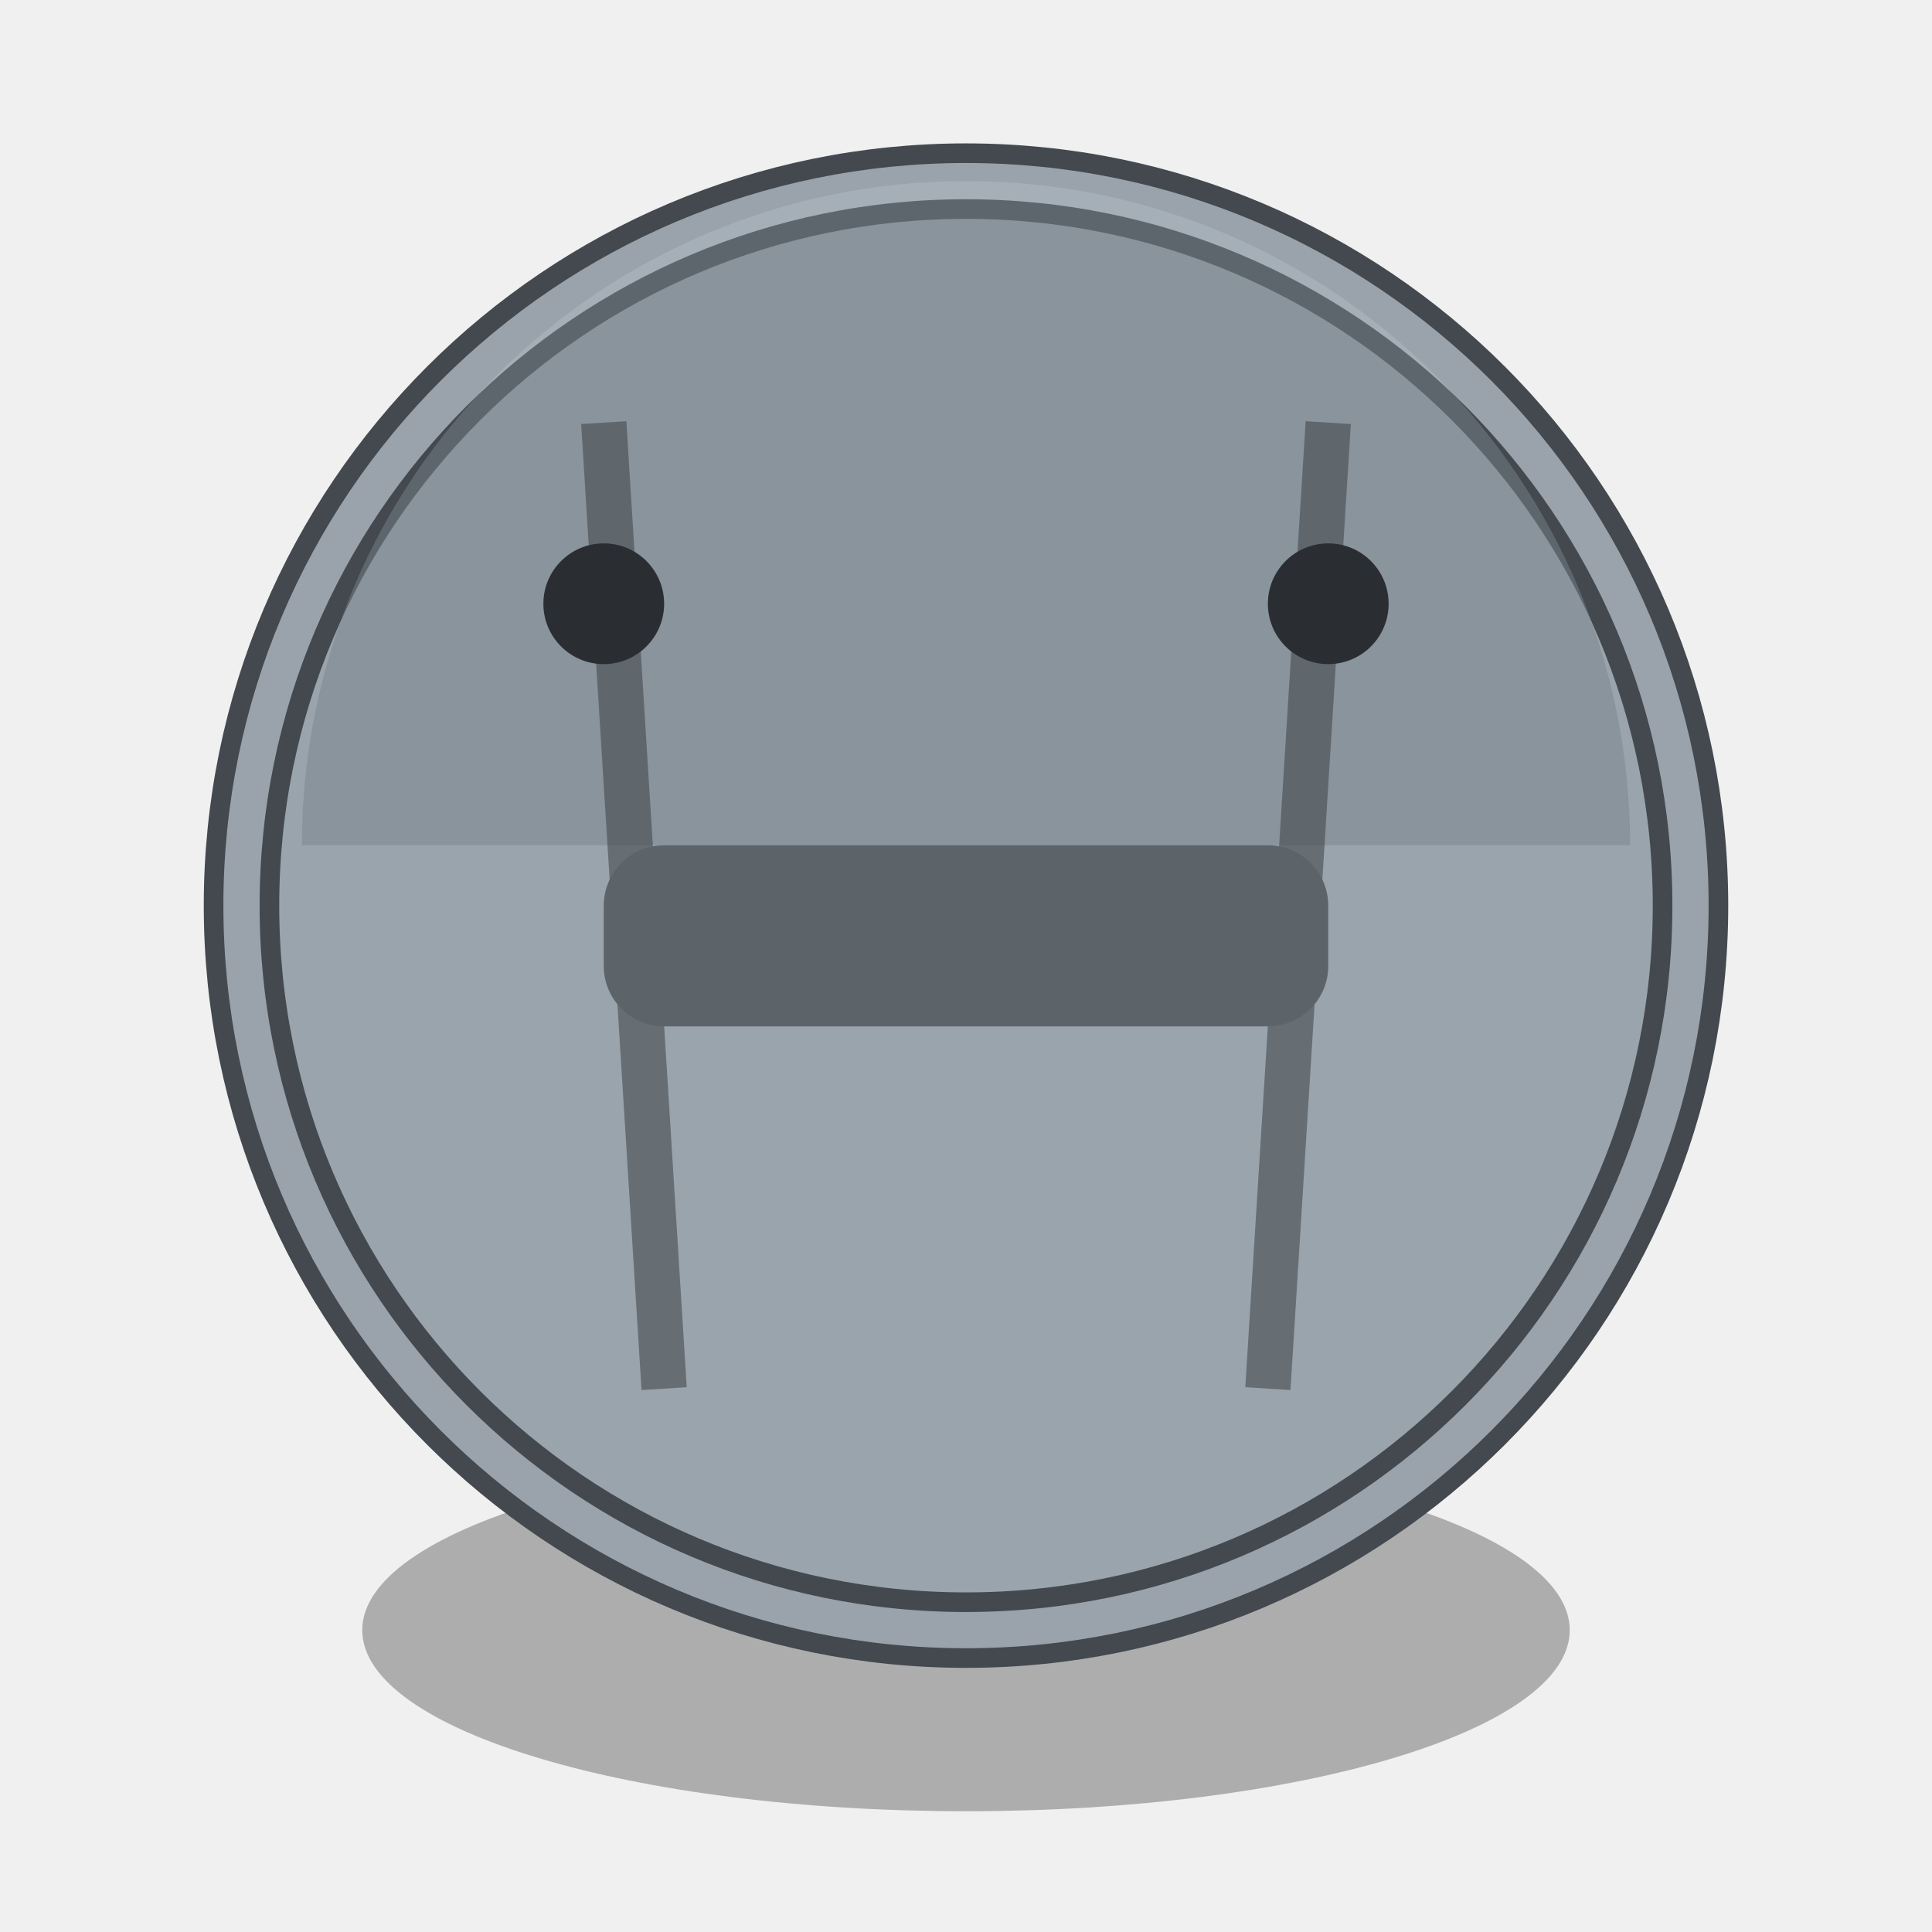
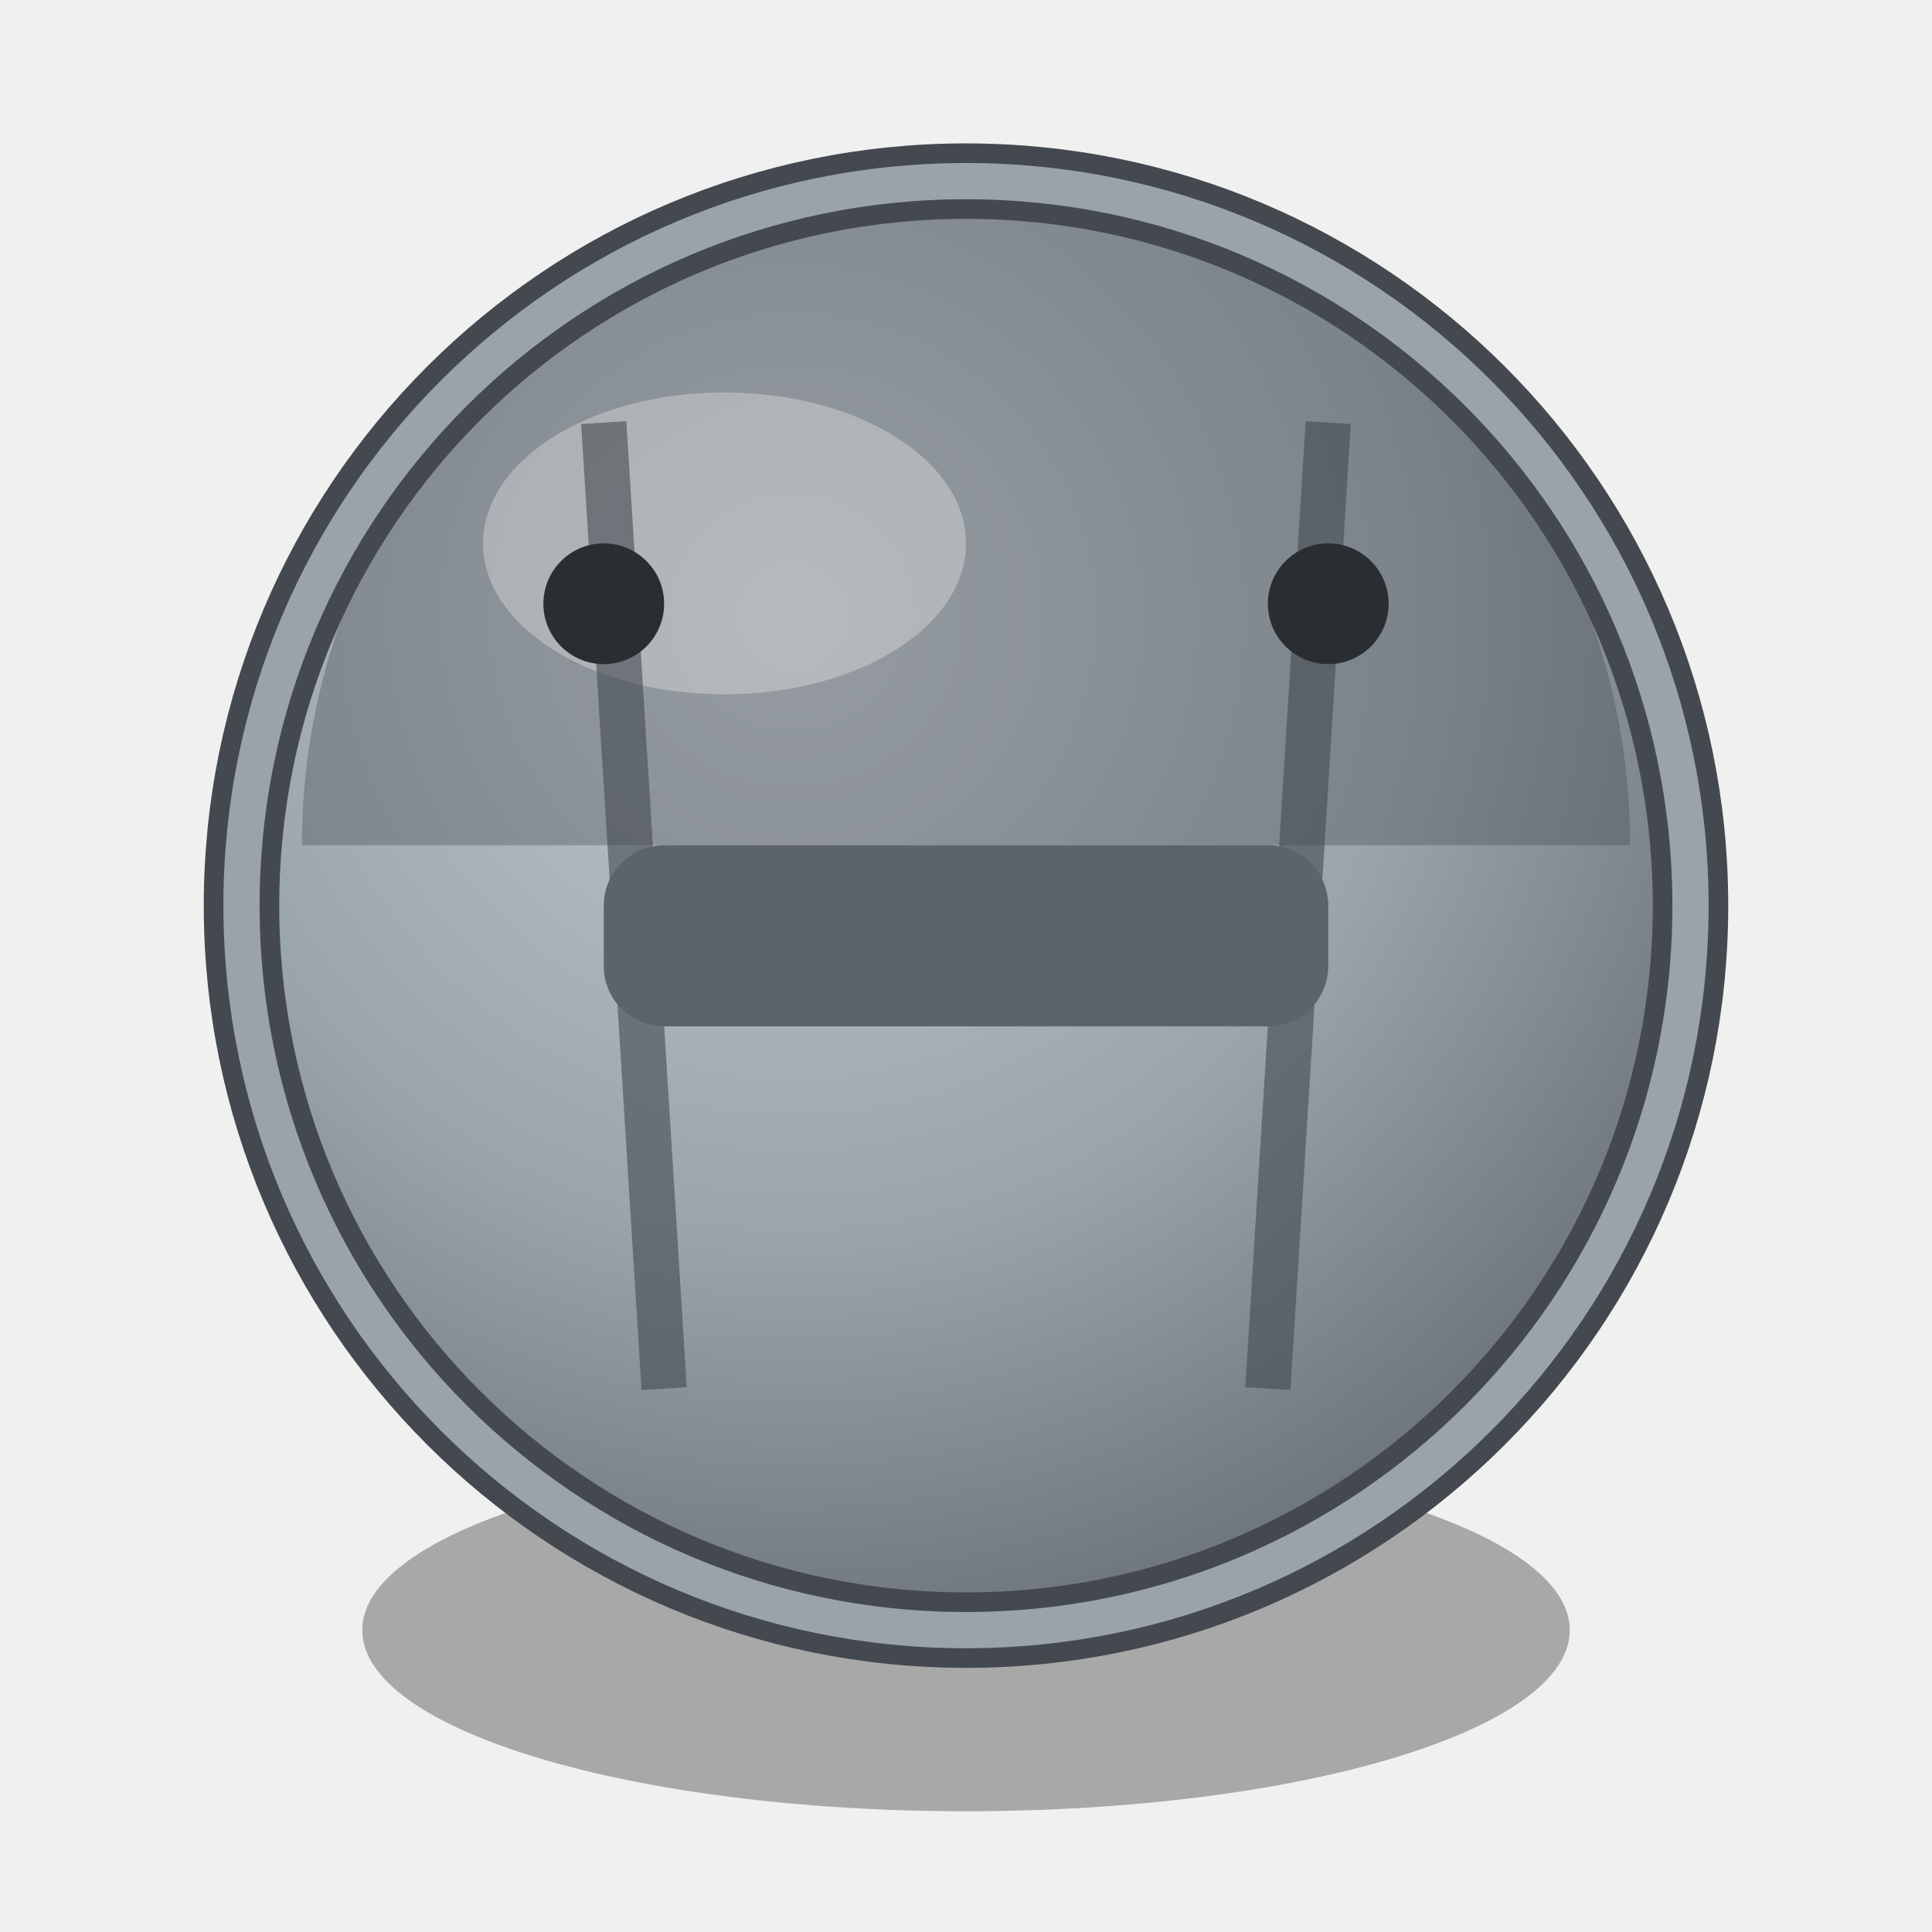
<svg xmlns="http://www.w3.org/2000/svg" viewBox="0 0 64 64">
-   <ellipse cx="32" cy="54" rx="20" ry="6" fill="#000" opacity="0.28" />
-   <circle cx="32" cy="30" r="24" fill="#9aa4ac" stroke="#43494e" stroke-width="2.5" />
-   <path d="M10 28 A22 22 0 0 1 54 28" fill="#7a848c" opacity="0.5" />
+   <defs>
+     <radialGradient id="h" cx="38%" cy="30%" r="78%">
+       <stop offset="0%" stop-color="#c4cacf" />
+       <stop offset="55%" stop-color="#9aa4ac" />
+       <stop offset="100%" stop-color="#646b70" />
+     </radialGradient>
+   </defs>
+   <ellipse cx="32" cy="54" rx="20" ry="6" fill="#000" opacity="0.3" />
+   <circle cx="32" cy="30" r="24" fill="url(#h)" stroke="#43494e" stroke-width="2.5" />
+   <path d="M10 28 A22 22 0 0 1 54 28" fill="#43494e" opacity="0.35" />
+   <ellipse cx="24" cy="18" rx="8" ry="5" fill="#fff" opacity="0.3" />
  <path d="M20 14 L22 46 M44 14 L42 46" stroke="#43494e" stroke-width="1.5" opacity="0.6" />
  <circle cx="20" cy="20" r="2" fill="#2a2e32" />
  <circle cx="44" cy="20" r="2" fill="#2a2e32" />
  <rect x="20" y="28" width="24" height="6" rx="2" fill="#5c6469" />
  <circle cx="32" cy="30" r="24" fill="none" stroke="#d4e0ea" stroke-width="1.2" opacity="0.6" />
</svg>
